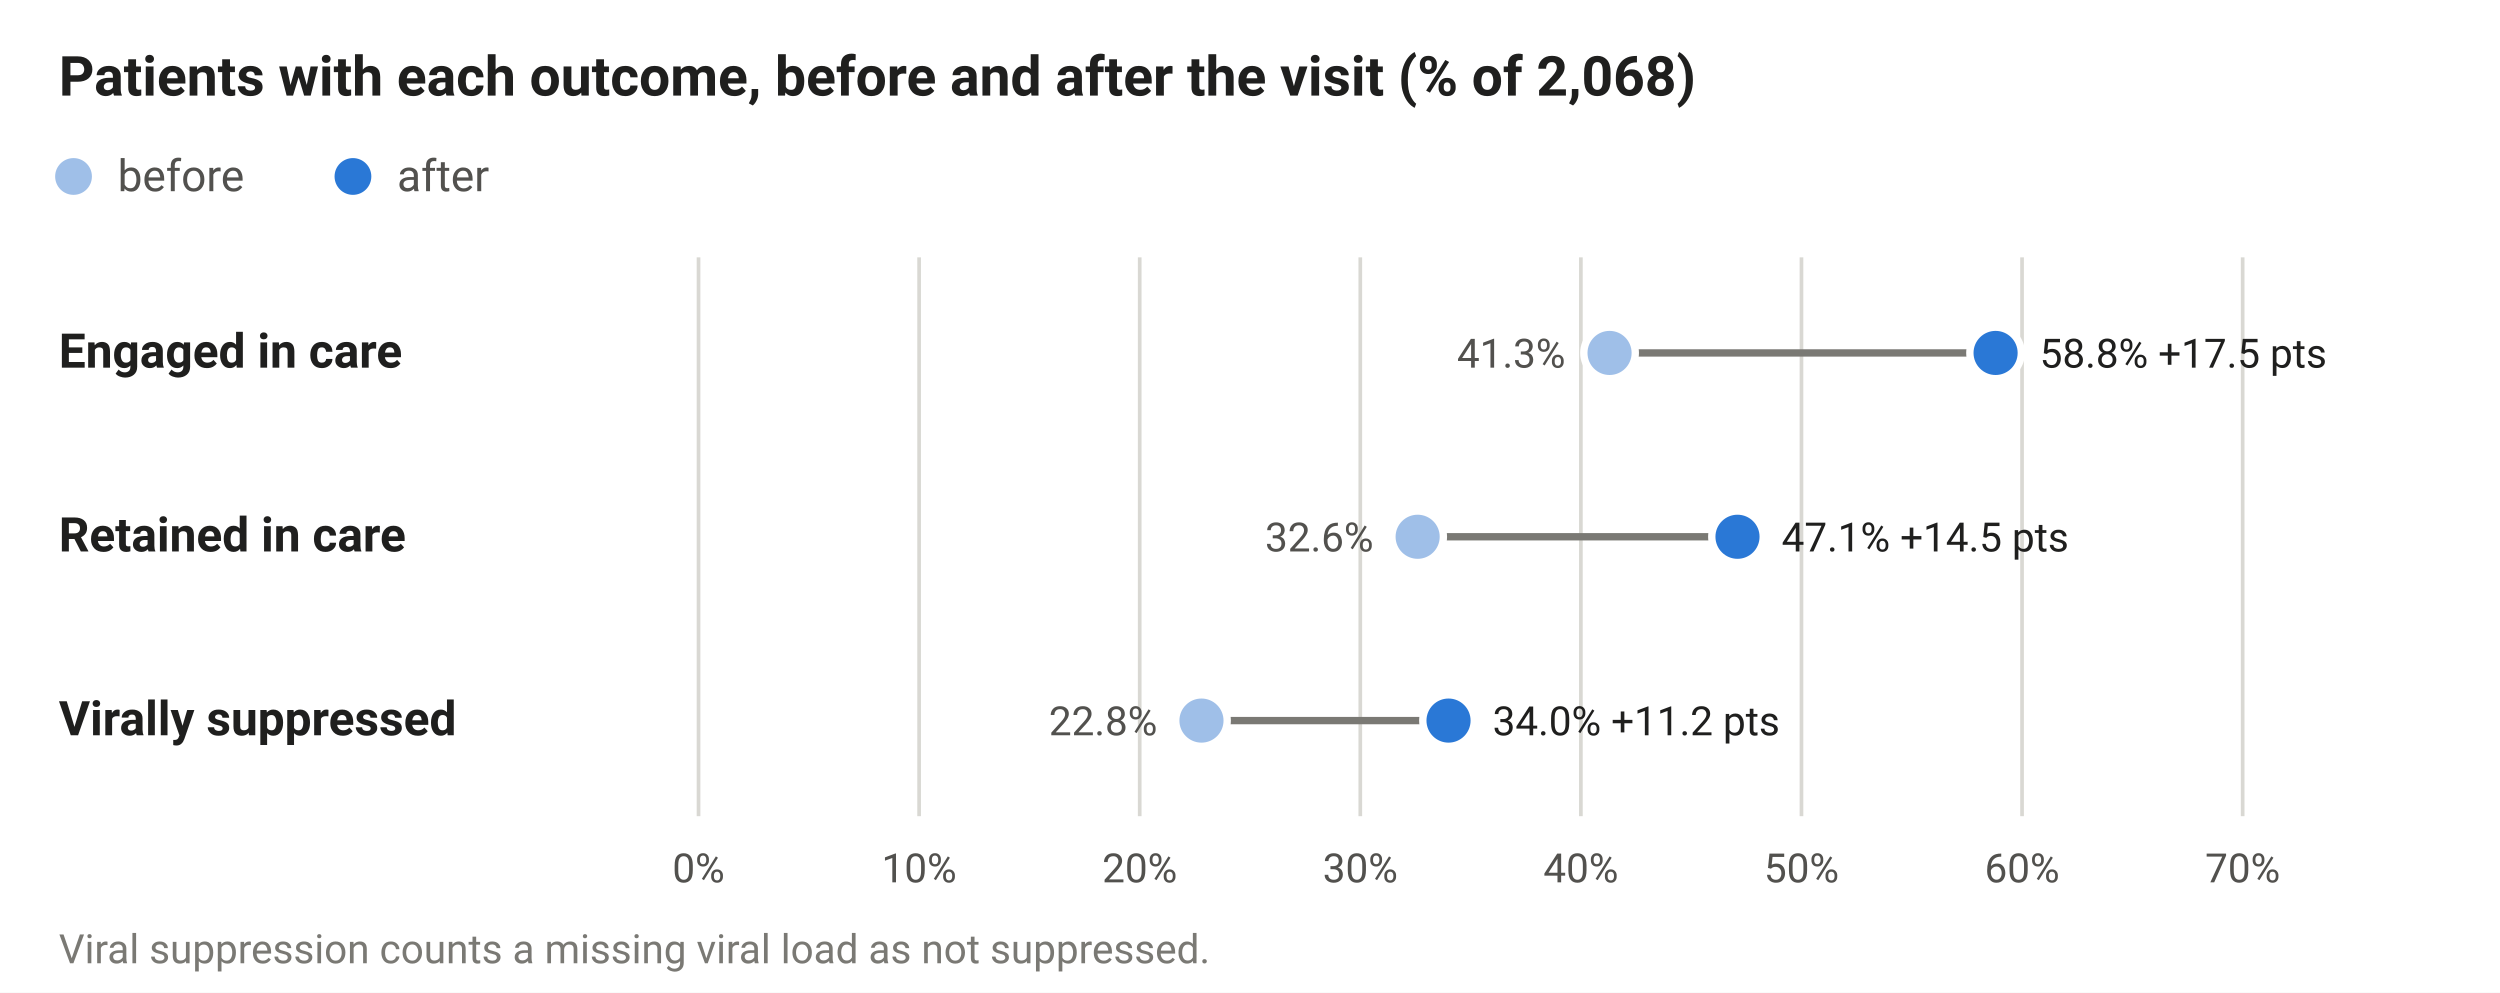
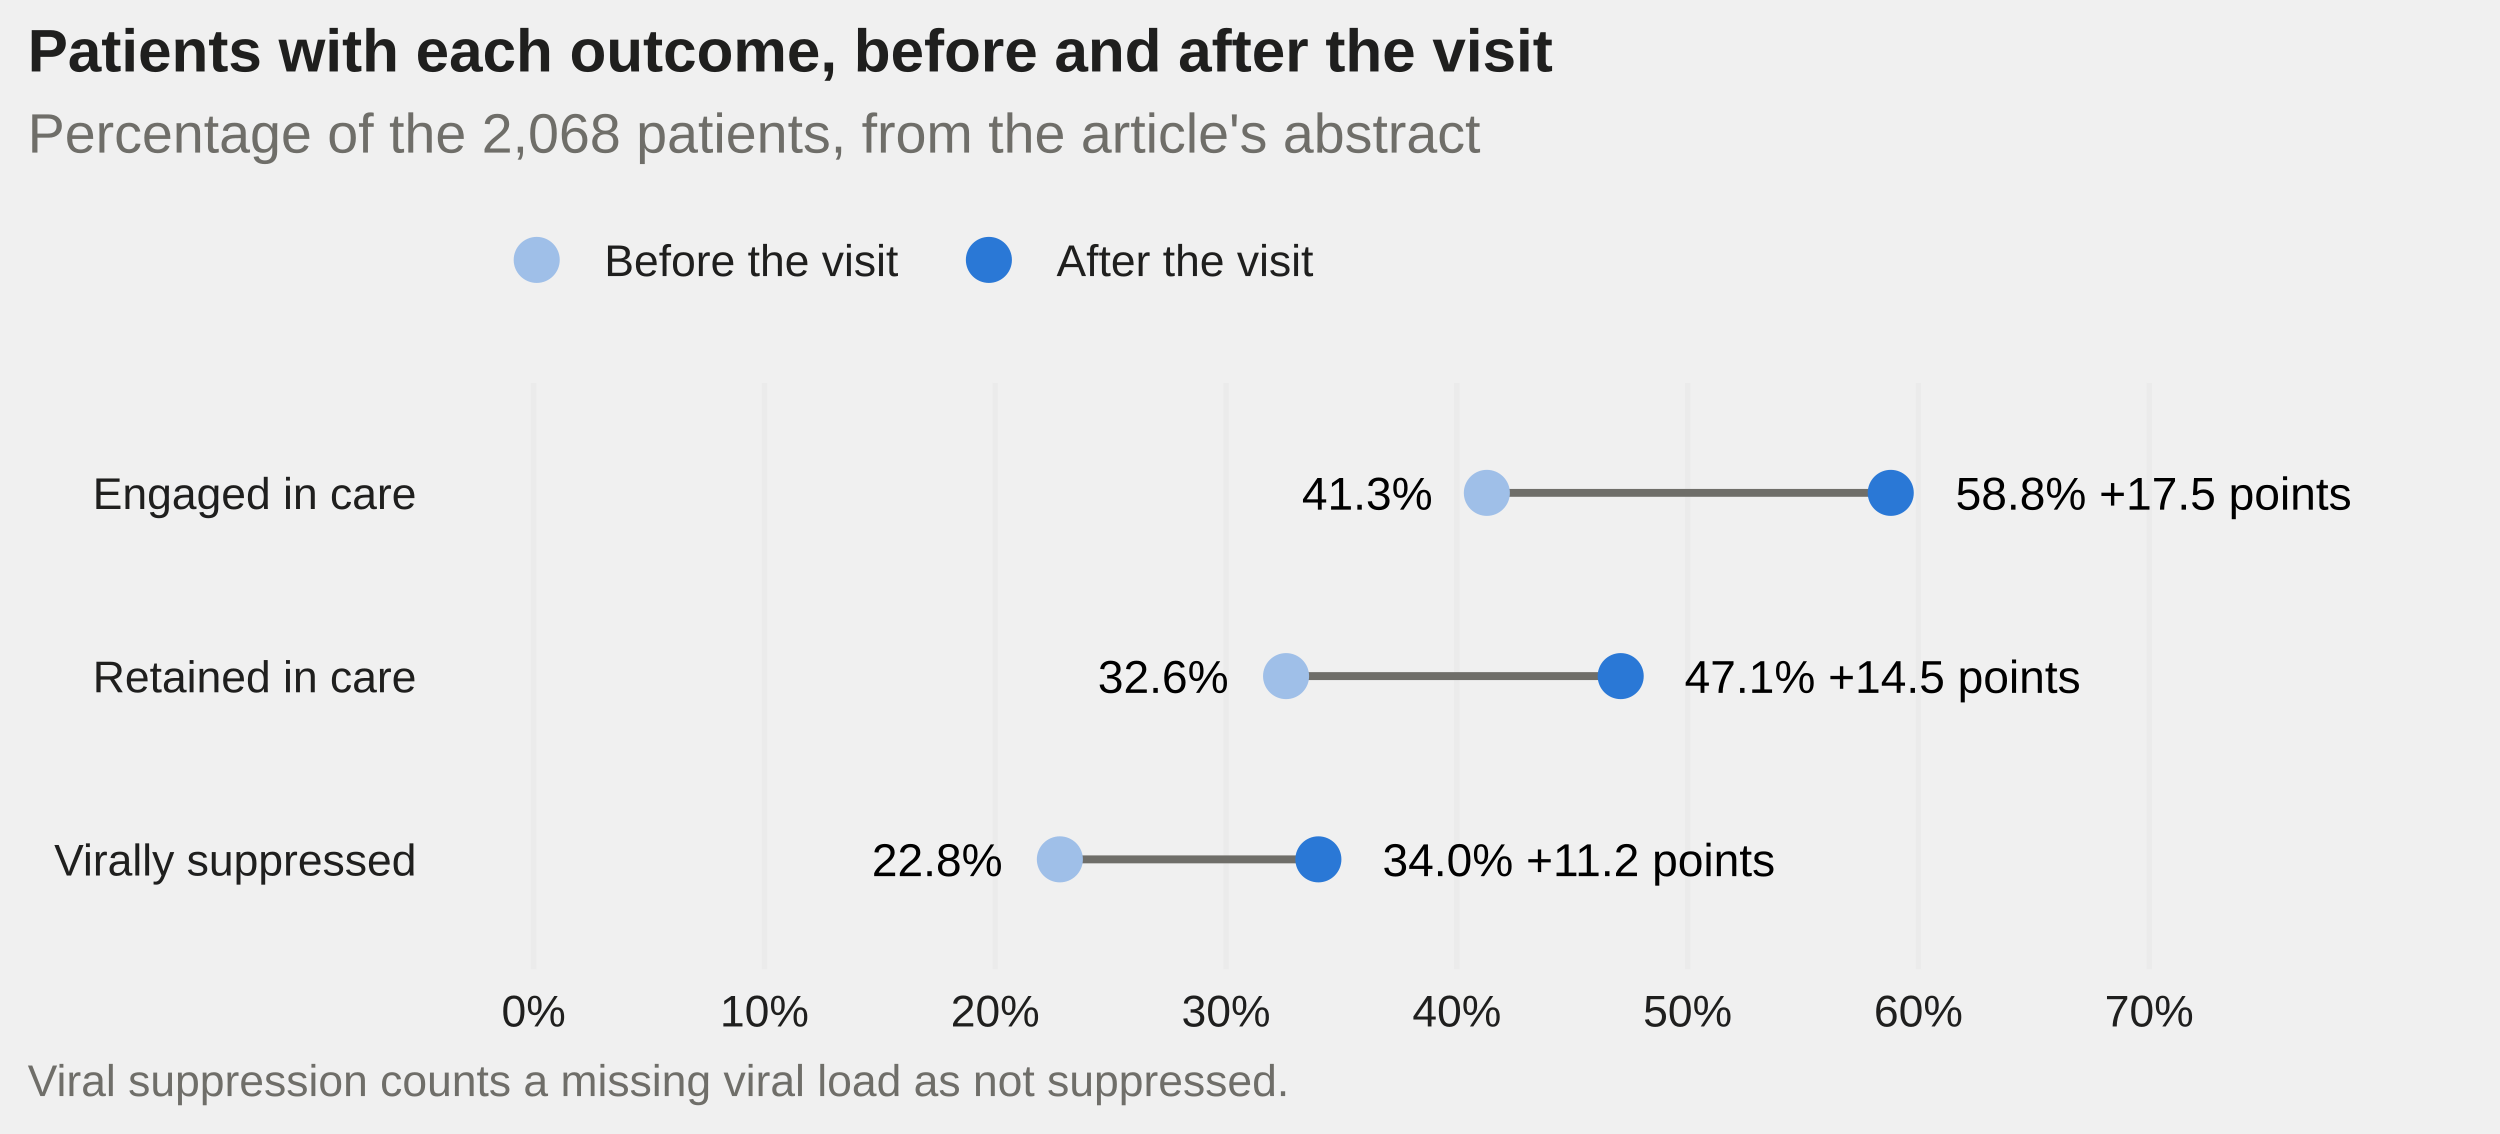
- <svg xmlns="http://www.w3.org/2000/svg" viewBox="0 0 680 270" width="680" height="270" role="img" aria-labelledby="f4-title f4-desc" font-family="system-ui, -apple-system, 'Segoe UI', Roboto, Helvetica, Arial, sans-serif">
-   <rect width="100%" height="100%" fill="#ffffff" />
-   <text x="16.0" y="26.0" font-size="15" fill="#1f1f1e" text-anchor="start" font-weight="600">Patients with each outcome, before and after the visit (% of 2,068)</text>
-   <circle cx="20.0" cy="48.0" r="6" fill="#9fbfe8" stroke="#ffffff" stroke-width="2" />
-   <text x="32.0" y="52.0" font-size="12" fill="#52514e" text-anchor="start" font-weight="normal">before</text>
-   <circle cx="96.0" cy="48.0" r="6" fill="#2a78d6" stroke="#ffffff" stroke-width="2" />
-   <text x="108.0" y="52.0" font-size="12" fill="#52514e" text-anchor="start" font-weight="normal">after</text>
-   <line x1="190.0" y1="70.0" x2="190.0" y2="222.0" stroke="#d9d8d3" stroke-width="1" />
-   <text x="190.0" y="240.0" font-size="11" fill="#52514e" text-anchor="middle" font-weight="normal">0%</text>
-   <line x1="250.0" y1="70.0" x2="250.0" y2="222.0" stroke="#d9d8d3" stroke-width="1" />
-   <text x="250.0" y="240.0" font-size="11" fill="#52514e" text-anchor="middle" font-weight="normal">10%</text>
-   <line x1="310.0" y1="70.0" x2="310.0" y2="222.0" stroke="#d9d8d3" stroke-width="1" />
-   <text x="310.0" y="240.0" font-size="11" fill="#52514e" text-anchor="middle" font-weight="normal">20%</text>
-   <line x1="370.0" y1="70.0" x2="370.0" y2="222.0" stroke="#d9d8d3" stroke-width="1" />
-   <text x="370.0" y="240.0" font-size="11" fill="#52514e" text-anchor="middle" font-weight="normal">30%</text>
-   <line x1="430.0" y1="70.0" x2="430.0" y2="222.0" stroke="#d9d8d3" stroke-width="1" />
-   <text x="430.0" y="240.0" font-size="11" fill="#52514e" text-anchor="middle" font-weight="normal">40%</text>
-   <line x1="490.0" y1="70.0" x2="490.0" y2="222.0" stroke="#d9d8d3" stroke-width="1" />
-   <text x="490.0" y="240.0" font-size="11" fill="#52514e" text-anchor="middle" font-weight="normal">50%</text>
-   <line x1="550.0" y1="70.0" x2="550.0" y2="222.0" stroke="#d9d8d3" stroke-width="1" />
-   <text x="550.0" y="240.0" font-size="11" fill="#52514e" text-anchor="middle" font-weight="normal">60%</text>
-   <line x1="610.0" y1="70.0" x2="610.0" y2="222.0" stroke="#d9d8d3" stroke-width="1" />
-   <text x="610.0" y="240.0" font-size="11" fill="#52514e" text-anchor="middle" font-weight="normal">70%</text>
-   <text x="16.0" y="100.0" font-size="13" fill="#1f1f1e" text-anchor="start" font-weight="600">Engaged in care</text>
-   <line x1="437.8" y1="96.0" x2="542.8" y2="96.0" stroke="#7a7974" stroke-width="2" />
-   <circle cx="437.8" cy="96.0" r="7" fill="#9fbfe8" stroke="#ffffff" stroke-width="2" />
-   <circle cx="542.8" cy="96.0" r="7" fill="#2a78d6" stroke="#ffffff" stroke-width="2" />
-   <text x="425.8" y="100.0" font-size="11" fill="#52514e" text-anchor="end" font-weight="normal">41.3%</text>
-   <text x="554.8" y="100.0" font-size="11" fill="#1f1f1e" text-anchor="start" font-weight="normal">58.8%  +17.5 pts</text>
-   <text x="16.0" y="150.0" font-size="13" fill="#1f1f1e" text-anchor="start" font-weight="600">Retained in care</text>
-   <line x1="385.6" y1="146.0" x2="472.6" y2="146.0" stroke="#7a7974" stroke-width="2" />
-   <circle cx="385.6" cy="146.0" r="7" fill="#9fbfe8" stroke="#ffffff" stroke-width="2" />
-   <circle cx="472.6" cy="146.0" r="7" fill="#2a78d6" stroke="#ffffff" stroke-width="2" />
-   <text x="373.6" y="150.0" font-size="11" fill="#52514e" text-anchor="end" font-weight="normal">32.6%</text>
-   <text x="484.6" y="150.0" font-size="11" fill="#1f1f1e" text-anchor="start" font-weight="normal">47.1%  +14.5 pts</text>
-   <text x="16.0" y="200.0" font-size="13" fill="#1f1f1e" text-anchor="start" font-weight="600">Virally suppressed</text>
-   <line x1="326.8" y1="196.0" x2="394.0" y2="196.0" stroke="#7a7974" stroke-width="2" />
-   <circle cx="326.8" cy="196.0" r="7" fill="#9fbfe8" stroke="#ffffff" stroke-width="2" />
-   <circle cx="394.0" cy="196.0" r="7" fill="#2a78d6" stroke="#ffffff" stroke-width="2" />
-   <text x="314.8" y="200.0" font-size="11" fill="#52514e" text-anchor="end" font-weight="normal">22.8%</text>
-   <text x="406.0" y="200.0" font-size="11" fill="#1f1f1e" text-anchor="start" font-weight="normal">34.0%  +11.2 pts</text>
-   <text x="16.0" y="262.0" font-size="11" fill="#7a7974" text-anchor="start" font-weight="normal">Viral suppression counts a missing viral load as not suppressed.</text>
+ <svg xmlns="http://www.w3.org/2000/svg" class="svglite" width="540.00pt" height="244.80pt" viewBox="0 0 540.00 244.80">
+   <defs>
+     <style type="text/css">
+     .svglite line, .svglite polyline, .svglite polygon, .svglite path, .svglite rect, .svglite circle {
+       fill: none;
+       stroke: #000000;
+       stroke-linecap: round;
+       stroke-linejoin: round;
+       stroke-miterlimit: 10.00;
+     }
+     .svglite text {
+       white-space: pre;
+     }
+   </style>
+   </defs>
+   <rect width="100%" height="100%" style="stroke: none; fill: none;" />
+   <defs>
+     <clipPath id="cpMC4wMHw1NDAuMDB8MC4wMHwyNDQuODA=">
+       <rect x="0.00" y="0.00" width="540.00" height="244.80" />
+     </clipPath>
+   </defs>
+   <g clip-path="url(#cpMC4wMHw1NDAuMDB8MC4wMHwyNDQuODA=)">
+ </g>
+   <defs>
+     <clipPath id="cpOTUuMzN8NTM0LjAyfDgyLjcyfDIwOS4zNg==">
+       <rect x="95.33" y="82.72" width="438.69" height="126.65" />
+     </clipPath>
+   </defs>
+   <g clip-path="url(#cpOTUuMzN8NTM0LjAyfDgyLjcyfDIwOS4zNg==)">
+     <polyline points="115.27,209.36 115.27,82.72 " style="stroke-width: 1.16; stroke: #EBEBEB; stroke-linecap: butt;" />
+     <polyline points="165.12,209.36 165.12,82.72 " style="stroke-width: 1.16; stroke: #EBEBEB; stroke-linecap: butt;" />
+     <polyline points="214.97,209.36 214.97,82.72 " style="stroke-width: 1.16; stroke: #EBEBEB; stroke-linecap: butt;" />
+     <polyline points="264.83,209.36 264.83,82.72 " style="stroke-width: 1.16; stroke: #EBEBEB; stroke-linecap: butt;" />
+     <polyline points="314.68,209.36 314.68,82.72 " style="stroke-width: 1.16; stroke: #EBEBEB; stroke-linecap: butt;" />
+     <polyline points="364.53,209.36 364.53,82.72 " style="stroke-width: 1.16; stroke: #EBEBEB; stroke-linecap: butt;" />
+     <polyline points="414.38,209.36 414.38,82.72 " style="stroke-width: 1.16; stroke: #EBEBEB; stroke-linecap: butt;" />
+     <polyline points="464.23,209.36 464.23,82.72 " style="stroke-width: 1.16; stroke: #EBEBEB; stroke-linecap: butt;" />
+     <line x1="321.16" y1="106.46" x2="408.40" y2="106.46" style="stroke-width: 1.71; stroke: #6F6E69; stroke-linecap: butt;" />
+     <line x1="277.79" y1="146.04" x2="350.07" y2="146.04" style="stroke-width: 1.71; stroke: #6F6E69; stroke-linecap: butt;" />
+     <line x1="228.93" y1="185.62" x2="284.77" y2="185.62" style="stroke-width: 1.71; stroke: #6F6E69; stroke-linecap: butt;" />
+     <circle cx="321.16" cy="106.46" r="4.62" style="stroke-width: 0.71; stroke: #9FBFE8; fill: #9FBFE8;" />
+     <circle cx="408.40" cy="106.46" r="4.62" style="stroke-width: 0.71; stroke: #2A78D6; fill: #2A78D6;" />
+     <circle cx="277.79" cy="146.04" r="4.62" style="stroke-width: 0.71; stroke: #9FBFE8; fill: #9FBFE8;" />
+     <circle cx="350.07" cy="146.04" r="4.62" style="stroke-width: 0.71; stroke: #2A78D6; fill: #2A78D6;" />
+     <circle cx="228.93" cy="185.62" r="4.62" style="stroke-width: 0.71; stroke: #9FBFE8; fill: #9FBFE8;" />
+     <circle cx="284.77" cy="185.62" r="4.62" style="stroke-width: 0.71; stroke: #2A78D6; fill: #2A78D6;" />
+     <text x="309.45" y="110.09" text-anchor="end" style="font-size: 9.96px; font-family: &quot;Liberation Sans&quot;;" textLength="29.26px" lengthAdjust="spacingAndGlyphs">41.3%</text>
+     <text x="265.38" y="149.66" text-anchor="end" style="font-size: 9.96px; font-family: &quot;Liberation Sans&quot;;" textLength="31.02px" lengthAdjust="spacingAndGlyphs">32.6%</text>
+     <text x="216.56" y="189.24" text-anchor="end" style="font-size: 9.96px; font-family: &quot;Liberation Sans&quot;;" textLength="30.93px" lengthAdjust="spacingAndGlyphs">22.8%</text>
+     <text x="422.41" y="110.09" style="font-size: 9.96px; font-family: &quot;Liberation Sans&quot;;" textLength="93.44px" lengthAdjust="spacingAndGlyphs">58.8%  +17.5 points</text>
+     <text x="363.87" y="149.66" style="font-size: 9.96px; font-family: &quot;Liberation Sans&quot;;" textLength="91.99px" lengthAdjust="spacingAndGlyphs">47.1%  +14.5 points</text>
+     <text x="298.62" y="189.24" style="font-size: 9.96px; font-family: &quot;Liberation Sans&quot;;" textLength="92.38px" lengthAdjust="spacingAndGlyphs">34.0%  +11.2 points</text>
+   </g>
+   <g clip-path="url(#cpMC4wMHw1NDAuMDB8MC4wMHwyNDQuODA=)">
+     <text x="89.95" y="189.11" text-anchor="end" style="font-size: 9.60px;fill: #1F1F1E; font-family: &quot;Liberation Sans&quot;;" textLength="83.97px" lengthAdjust="spacingAndGlyphs">Virally suppressed</text>
+     <text x="89.95" y="149.53" text-anchor="end" style="font-size: 9.60px;fill: #1F1F1E; font-family: &quot;Liberation Sans&quot;;" textLength="73.22px" lengthAdjust="spacingAndGlyphs">Retained in care</text>
+     <text x="89.95" y="109.95" text-anchor="end" style="font-size: 9.60px;fill: #1F1F1E; font-family: &quot;Liberation Sans&quot;;" textLength="73.52px" lengthAdjust="spacingAndGlyphs">Engaged in care</text>
+     <text x="115.27" y="221.72" text-anchor="middle" style="font-size: 9.60px;fill: #1F1F1E; font-family: &quot;Liberation Sans&quot;;" textLength="15.47px" lengthAdjust="spacingAndGlyphs">0%</text>
+     <text x="165.12" y="221.72" text-anchor="middle" style="font-size: 9.60px;fill: #1F1F1E; font-family: &quot;Liberation Sans&quot;;" textLength="19.38px" lengthAdjust="spacingAndGlyphs">10%</text>
+     <text x="214.97" y="221.72" text-anchor="middle" style="font-size: 9.60px;fill: #1F1F1E; font-family: &quot;Liberation Sans&quot;;" textLength="21.33px" lengthAdjust="spacingAndGlyphs">20%</text>
+     <text x="264.83" y="221.72" text-anchor="middle" style="font-size: 9.60px;fill: #1F1F1E; font-family: &quot;Liberation Sans&quot;;" textLength="21.40px" lengthAdjust="spacingAndGlyphs">30%</text>
+     <text x="314.68" y="221.72" text-anchor="middle" style="font-size: 9.60px;fill: #1F1F1E; font-family: &quot;Liberation Sans&quot;;" textLength="21.67px" lengthAdjust="spacingAndGlyphs">40%</text>
+     <text x="364.53" y="221.72" text-anchor="middle" style="font-size: 9.60px;fill: #1F1F1E; font-family: &quot;Liberation Sans&quot;;" textLength="21.30px" lengthAdjust="spacingAndGlyphs">50%</text>
+     <text x="414.38" y="221.72" text-anchor="middle" style="font-size: 9.60px;fill: #1F1F1E; font-family: &quot;Liberation Sans&quot;;" textLength="21.42px" lengthAdjust="spacingAndGlyphs">60%</text>
+     <text x="464.23" y="221.72" text-anchor="middle" style="font-size: 9.60px;fill: #1F1F1E; font-family: &quot;Liberation Sans&quot;;" textLength="20.90px" lengthAdjust="spacingAndGlyphs">70%</text>
+     <circle cx="115.93" cy="56.14" r="4.62" style="stroke-width: 0.71; stroke: #9FBFE8; fill: #9FBFE8;" />
+     <circle cx="213.60" cy="56.14" r="4.62" style="stroke-width: 0.71; stroke: #2A78D6; fill: #2A78D6;" />
+     <text x="130.54" y="59.63" style="font-size: 9.60px;fill: #1F1F1E; font-family: &quot;Liberation Sans&quot;;" textLength="68.44px" lengthAdjust="spacingAndGlyphs">Before the visit</text>
+     <text x="228.21" y="59.63" style="font-size: 9.60px;fill: #1F1F1E; font-family: &quot;Liberation Sans&quot;;" textLength="60.57px" lengthAdjust="spacingAndGlyphs">After the visit</text>
+     <text x="5.98" y="32.96" style="font-size: 12.00px;fill: #6F6E69; font-family: &quot;Liberation Sans&quot;;" textLength="339.60px" lengthAdjust="spacingAndGlyphs">Percentage of the 2,068 patients, from the article's abstract</text>
+     <text x="5.98" y="15.44" style="font-size: 13.00px; font-weight: bold;fill: #1F1F1E; font-family: &quot;Liberation Sans&quot;;" textLength="339.59px" lengthAdjust="spacingAndGlyphs">Patients with each outcome, before and after the visit</text>
+     <text x="5.98" y="236.75" style="font-size: 9.60px;fill: #6F6E69; font-family: &quot;Liberation Sans&quot;;" textLength="290.46px" lengthAdjust="spacingAndGlyphs">Viral suppression counts a missing viral load as not suppressed.</text>
+   </g>
</svg>
